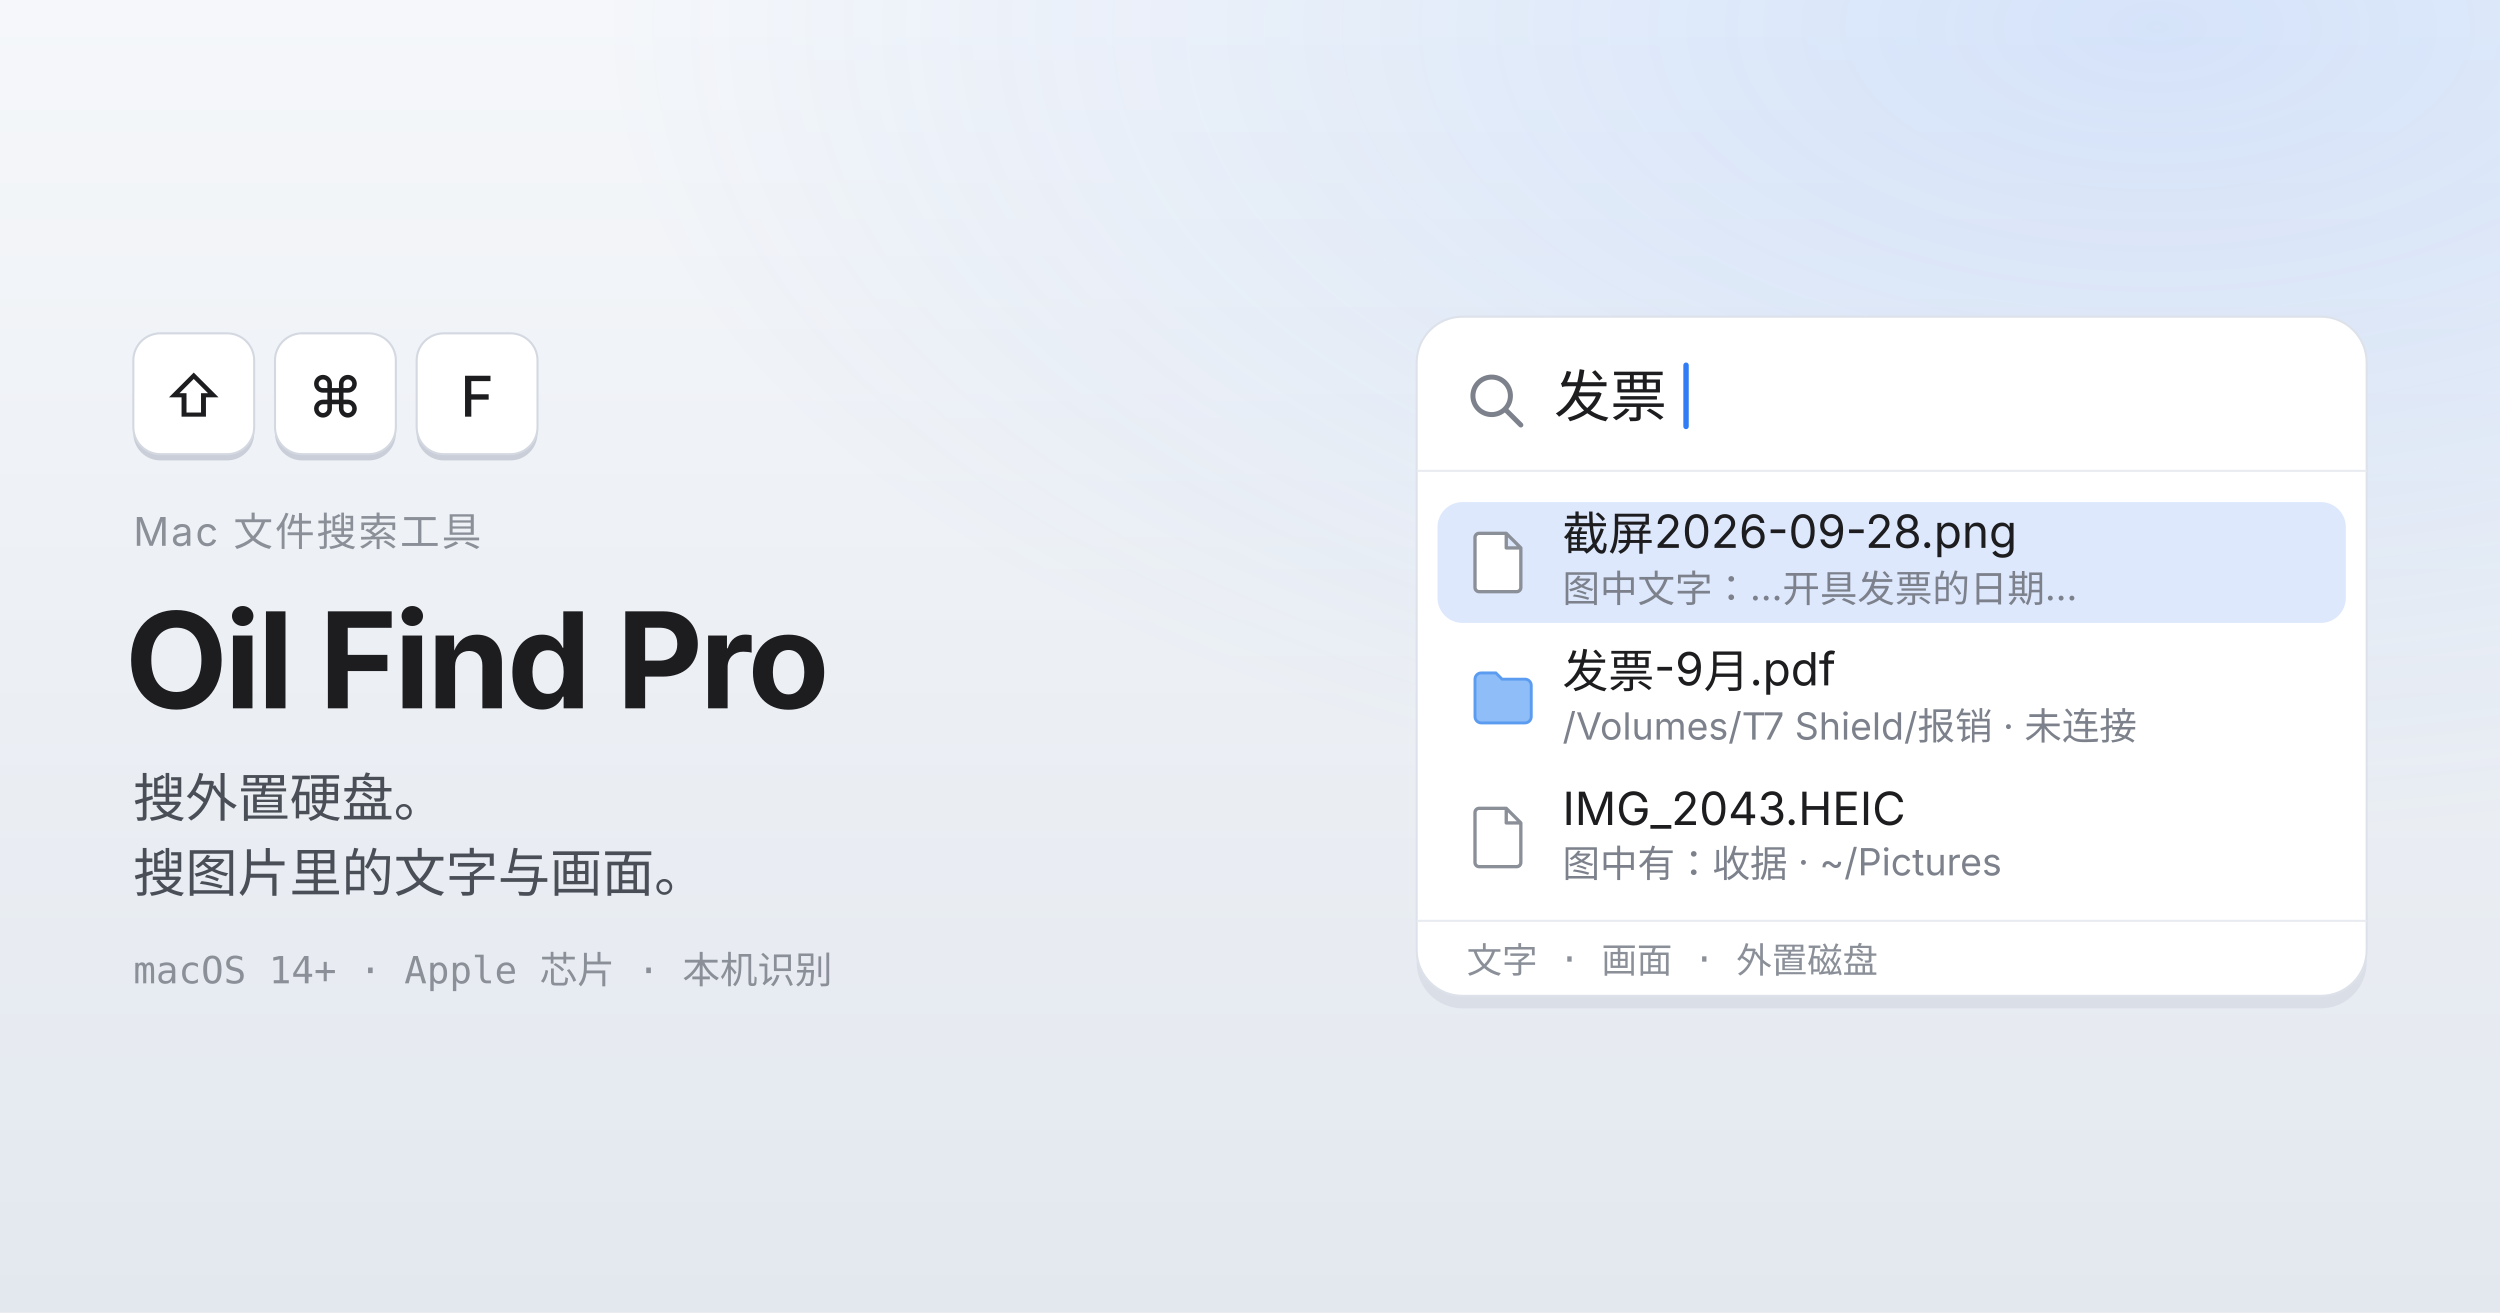
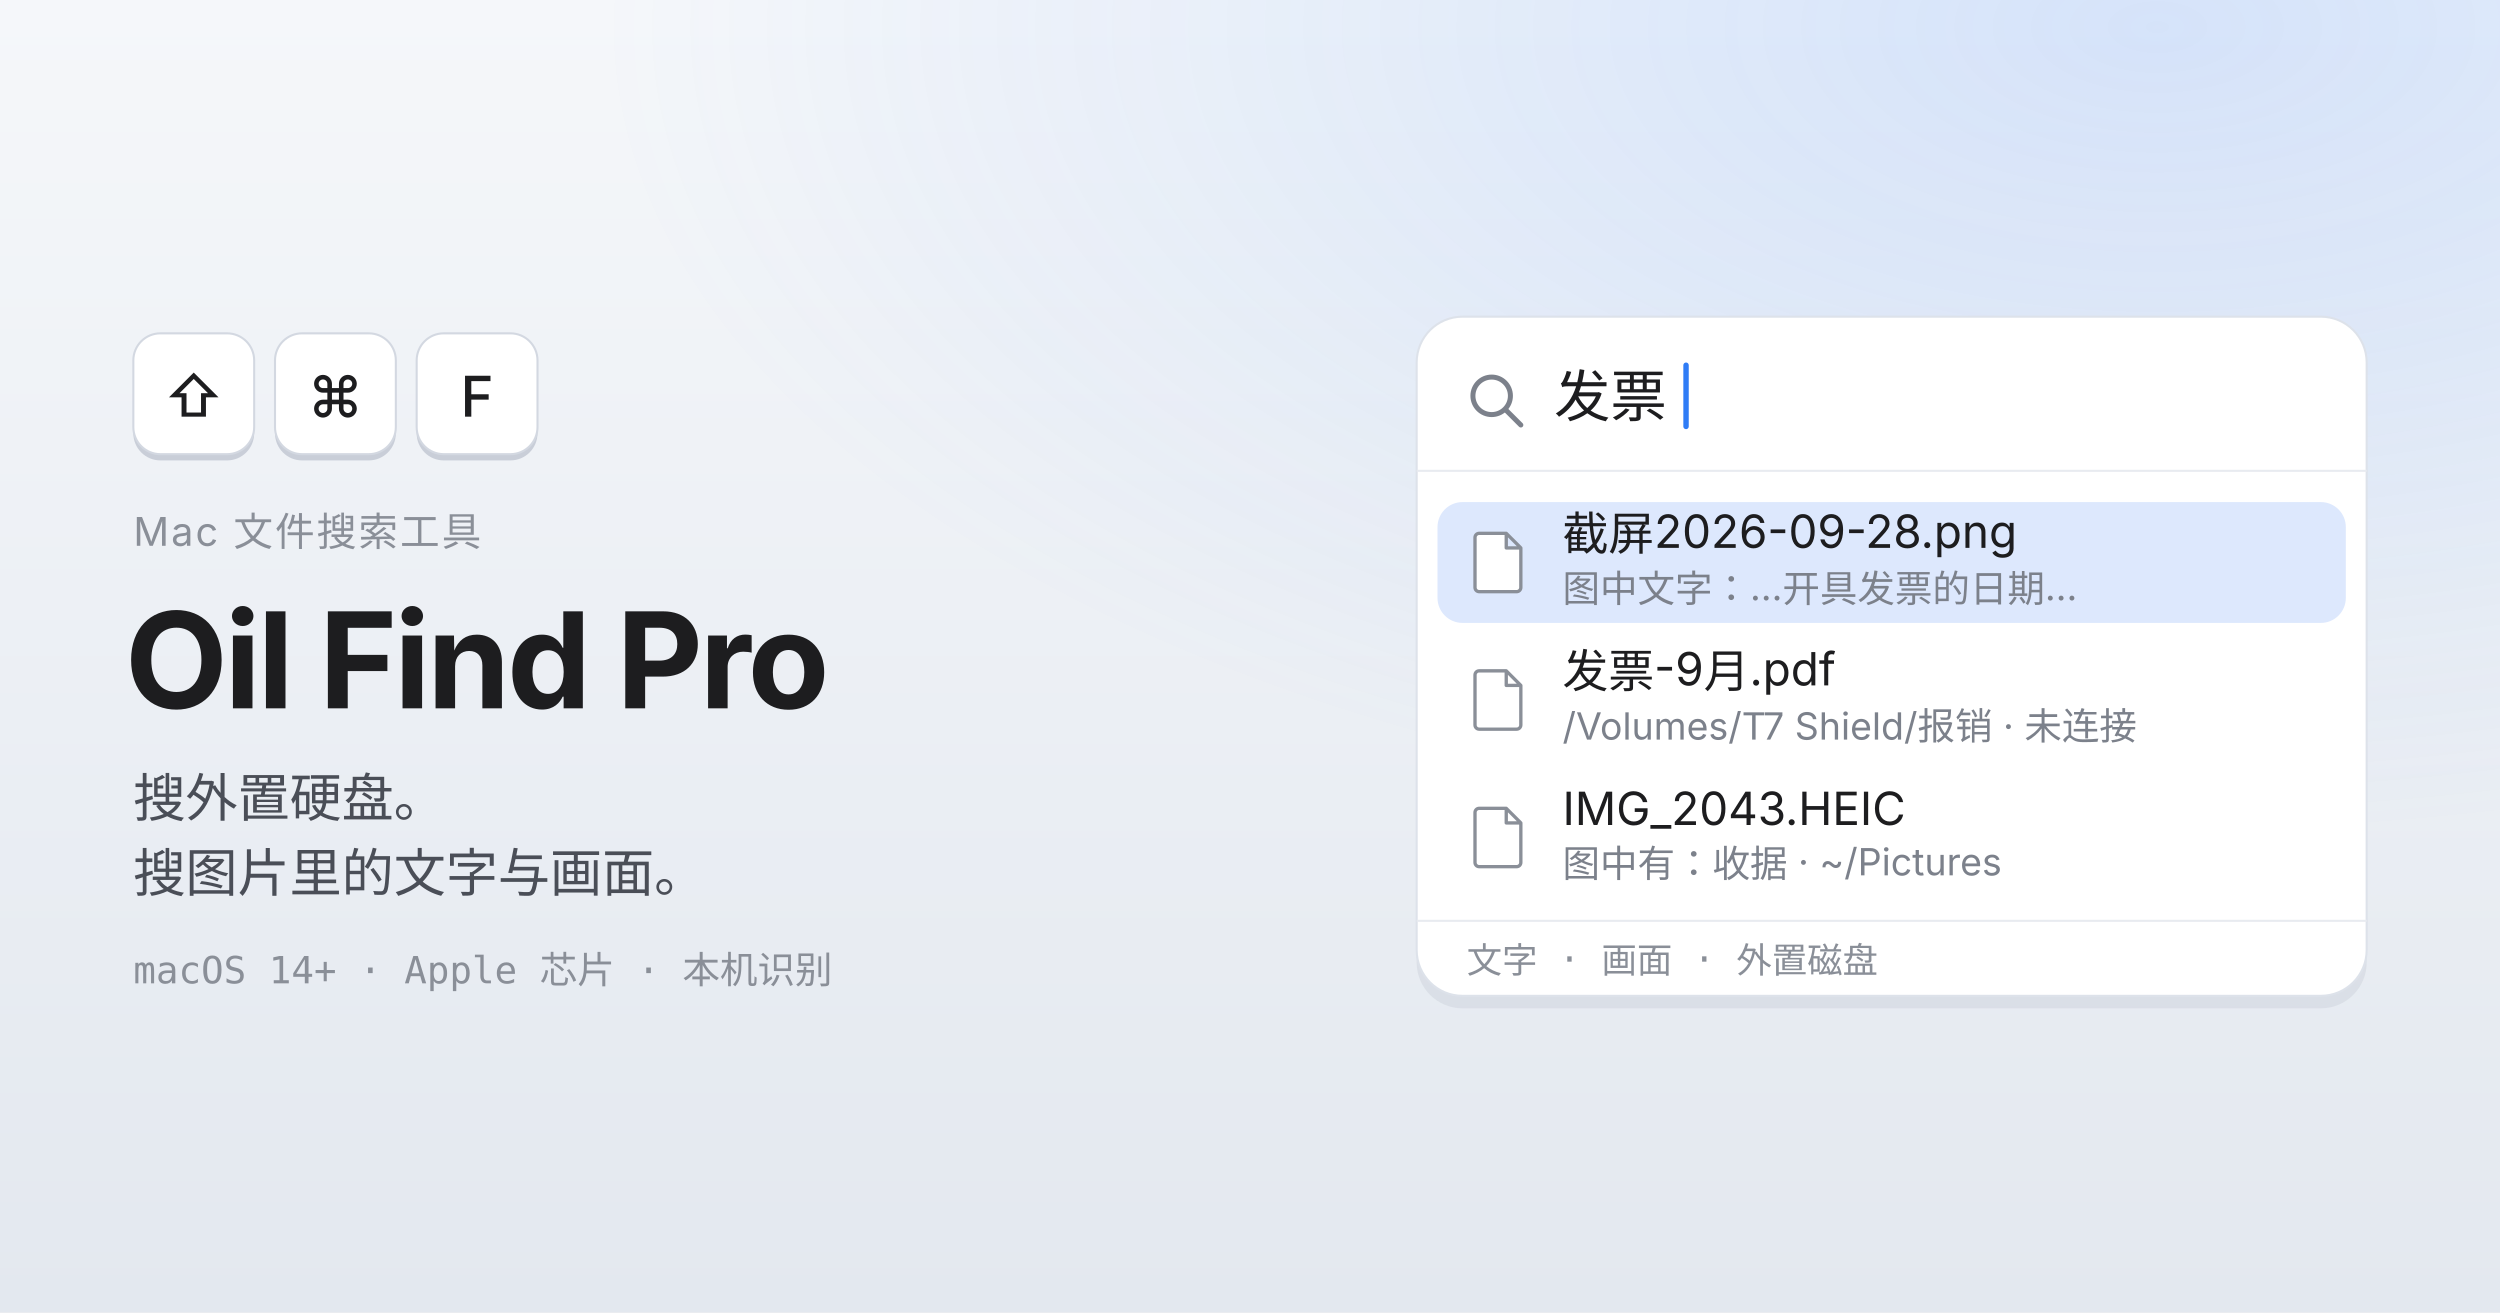
<svg xmlns="http://www.w3.org/2000/svg" width="1200" height="630" viewBox="0 0 1200 630" role="img" aria-labelledby="title desc">
  <defs>
    <linearGradient id="bg" x1="0" y1="0" x2="0" y2="1">
      <stop offset="0" stop-color="#f5f7fa" />
      <stop offset="1" stop-color="#e3e8ef" />
    </linearGradient>
    <radialGradient id="glow" cx="0.86" cy="0.02" r="0.62">
      <stop offset="0" stop-color="#2f7cf6" stop-opacity="0.16" />
      <stop offset="1" stop-color="#2f7cf6" stop-opacity="0" />
    </radialGradient>
  </defs>
  <rect width="1200" height="630" fill="url(#bg)" />
  <rect width="1200" height="630" fill="url(#glow)" />
  <g id="title-block" transform="translate(64 104)">
    <g transform="translate(0 56)">
      <g transform="translate(0 0)">
        <rect x="0" y="3" width="58" height="58" rx="13" fill="#c9ced8" />
        <rect x="0" y="0" width="58" height="58" rx="13" fill="#ffffff" stroke="#d3d8e1" />
        <text x="29" y="40" text-anchor="middle" font-family="-apple-system, BlinkMacSystemFont, 'SF Pro Display', 'Segoe UI', 'PingFang SC', 'Helvetica Neue', sans-serif" font-size="27" font-weight="500" fill="#1d1d1f">⇧</text>
      </g>
      <g transform="translate(68 0)">
        <rect x="0" y="3" width="58" height="58" rx="13" fill="#c9ced8" />
        <rect x="0" y="0" width="58" height="58" rx="13" fill="#ffffff" stroke="#d3d8e1" />
        <text x="29" y="40" text-anchor="middle" font-family="-apple-system, BlinkMacSystemFont, 'SF Pro Display', 'Segoe UI', 'PingFang SC', 'Helvetica Neue', sans-serif" font-size="27" font-weight="500" fill="#1d1d1f">⌘</text>
      </g>
      <g transform="translate(136 0)">
        <rect x="0" y="3" width="58" height="58" rx="13" fill="#c9ced8" />
        <rect x="0" y="0" width="58" height="58" rx="13" fill="#ffffff" stroke="#d3d8e1" />
        <text x="29" y="40" text-anchor="middle" font-family="-apple-system, BlinkMacSystemFont, 'SF Pro Display', 'Segoe UI', 'PingFang SC', 'Helvetica Neue', sans-serif" font-size="27" font-weight="500" fill="#1d1d1f">F</text>
      </g>
    </g>
    <text x="0" y="158" font-family="-apple-system, BlinkMacSystemFont, 'SF Pro Display', 'Segoe UI', 'PingFang SC', 'Helvetica Neue', sans-serif" font-size="19" letter-spacing="1" fill="#8a8f98">Mac 文件搜索工具</text>
    <text x="-4" y="236" font-family="-apple-system, BlinkMacSystemFont, 'SF Pro Display', 'Segoe UI', 'PingFang SC', 'Helvetica Neue', sans-serif" font-size="64" font-weight="700" letter-spacing="-1.5" fill="#1d1d1f">Oil Find Pro</text>
    <text x="0" y="288" font-family="-apple-system, BlinkMacSystemFont, 'SF Pro Display', 'Segoe UI', 'PingFang SC', 'Helvetica Neue', sans-serif" font-size="25" fill="#4a4e57">搜外置硬盘。</text>
    <text x="0" y="324" font-family="-apple-system, BlinkMacSystemFont, 'SF Pro Display', 'Segoe UI', 'PingFang SC', 'Helvetica Neue', sans-serif" font-size="25" fill="#4a4e57">搜图片里的文字与画面。</text>
    <text x="0" y="368" font-family="ui-monospace, SFMono-Regular, Menlo, monospace" font-size="18" fill="#8a8f98">macOS 14+  ·  Apple 芯片  ·  本机识别</text>
  </g>
  <g id="search-proof" transform="translate(680 152)">
    <rect x="0" y="6" width="456" height="326" rx="22" fill="#1d2b44" opacity="0.07" />
    <rect x="0" y="0" width="456" height="326" rx="22" fill="#ffffff" stroke="#dde2ea" />
    <circle cx="36" cy="38" r="9" fill="none" stroke="#7c818b" stroke-width="2.4" />
    <path d="M43 45 L50 52" stroke="#7c818b" stroke-width="2.4" stroke-linecap="round" />
    <text x="66" y="48" font-family="-apple-system, BlinkMacSystemFont, 'SF Pro Display', 'Segoe UI', 'PingFang SC', 'Helvetica Neue', sans-serif" font-size="27" fill="#1d1d1f">发票</text>
    <rect x="128" y="22" width="2.6" height="32" rx="1.3" fill="#2f7cf6" />
    <line x1="0" y1="74" x2="456" y2="74" stroke="#e8ebf0" />
    <g>
      <rect x="10" y="89" width="436" height="58" rx="12" fill="#dde8fd" />
      <path d="M30 104 h13 l7 7 v19 a2 2 0 0 1 -2 2 h-18 a2 2 0 0 1 -2 -2 v-24 a2 2 0 0 1 2 -2 z M43 104 v7 h7" fill="#ffffff" stroke="#8a8f98" stroke-width="1.6" stroke-linejoin="round" />
      <text x="70" y="112" font-family="-apple-system, BlinkMacSystemFont, 'SF Pro Display', 'Segoe UI', 'PingFang SC', 'Helvetica Neue', sans-serif" font-size="22" fill="#1d1d1f">截屏2026-09-28.png</text>
      <text x="70" y="137" font-family="-apple-system, BlinkMacSystemFont, 'SF Pro Display', 'Segoe UI', 'PingFang SC', 'Helvetica Neue', sans-serif" font-size="18" fill="#7c818b">图中文字：…开具发票的日期…</text>
-       <path d="M28 174 a3 3 0 0 1 3 -3 h7 l3 3 h11 a3 3 0 0 1 3 3 v15 a3 3 0 0 1 -3 3 h-21 a3 3 0 0 1 -3 -3 z" fill="#8fbdf7" stroke="#5b9cf0" stroke-width="1.4" />
+       <path d="M30 170 h13 l7 7 v19 a2 2 0 0 1 -2 2 h-18 a2 2 0 0 1 -2 -2 v-24 a2 2 0 0 1 2 -2 z M43 170 v7 h7" fill="#ffffff" stroke="#8a8f98" stroke-width="1.6" stroke-linejoin="round" />
      <text x="70" y="178" font-family="-apple-system, BlinkMacSystemFont, 'SF Pro Display', 'Segoe UI', 'PingFang SC', 'Helvetica Neue', sans-serif" font-size="22" fill="#1d1d1f">发票-9月.pdf</text>
      <text x="70" y="203" font-family="-apple-system, BlinkMacSystemFont, 'SF Pro Display', 'Segoe UI', 'PingFang SC', 'Helvetica Neue', sans-serif" font-size="18" fill="#7c818b">/Volumes/T7 Shield/报销 · 未连接</text>
      <path d="M30 236 h13 l7 7 v19 a2 2 0 0 1 -2 2 h-18 a2 2 0 0 1 -2 -2 v-24 a2 2 0 0 1 2 -2 z M43 236 v7 h7" fill="#ffffff" stroke="#8a8f98" stroke-width="1.6" stroke-linejoin="round" />
      <text x="70" y="244" font-family="-apple-system, BlinkMacSystemFont, 'SF Pro Display', 'Segoe UI', 'PingFang SC', 'Helvetica Neue', sans-serif" font-size="22" fill="#1d1d1f">IMG_2043.HEIC</text>
      <text x="70" y="269" font-family="-apple-system, BlinkMacSystemFont, 'SF Pro Display', 'Segoe UI', 'PingFang SC', 'Helvetica Neue', sans-serif" font-size="18" fill="#7c818b">图中有：收据 · ~/Pictures</text>
    </g>
    <line x1="0" y1="290" x2="456" y2="290" stroke="#e8ebf0" />
    <text x="24" y="315" font-family="ui-monospace, SFMono-Regular, Menlo, monospace" font-size="17" fill="#8a8f98">文字 · 画面 · 外置磁盘</text>
  </g>
</svg>
